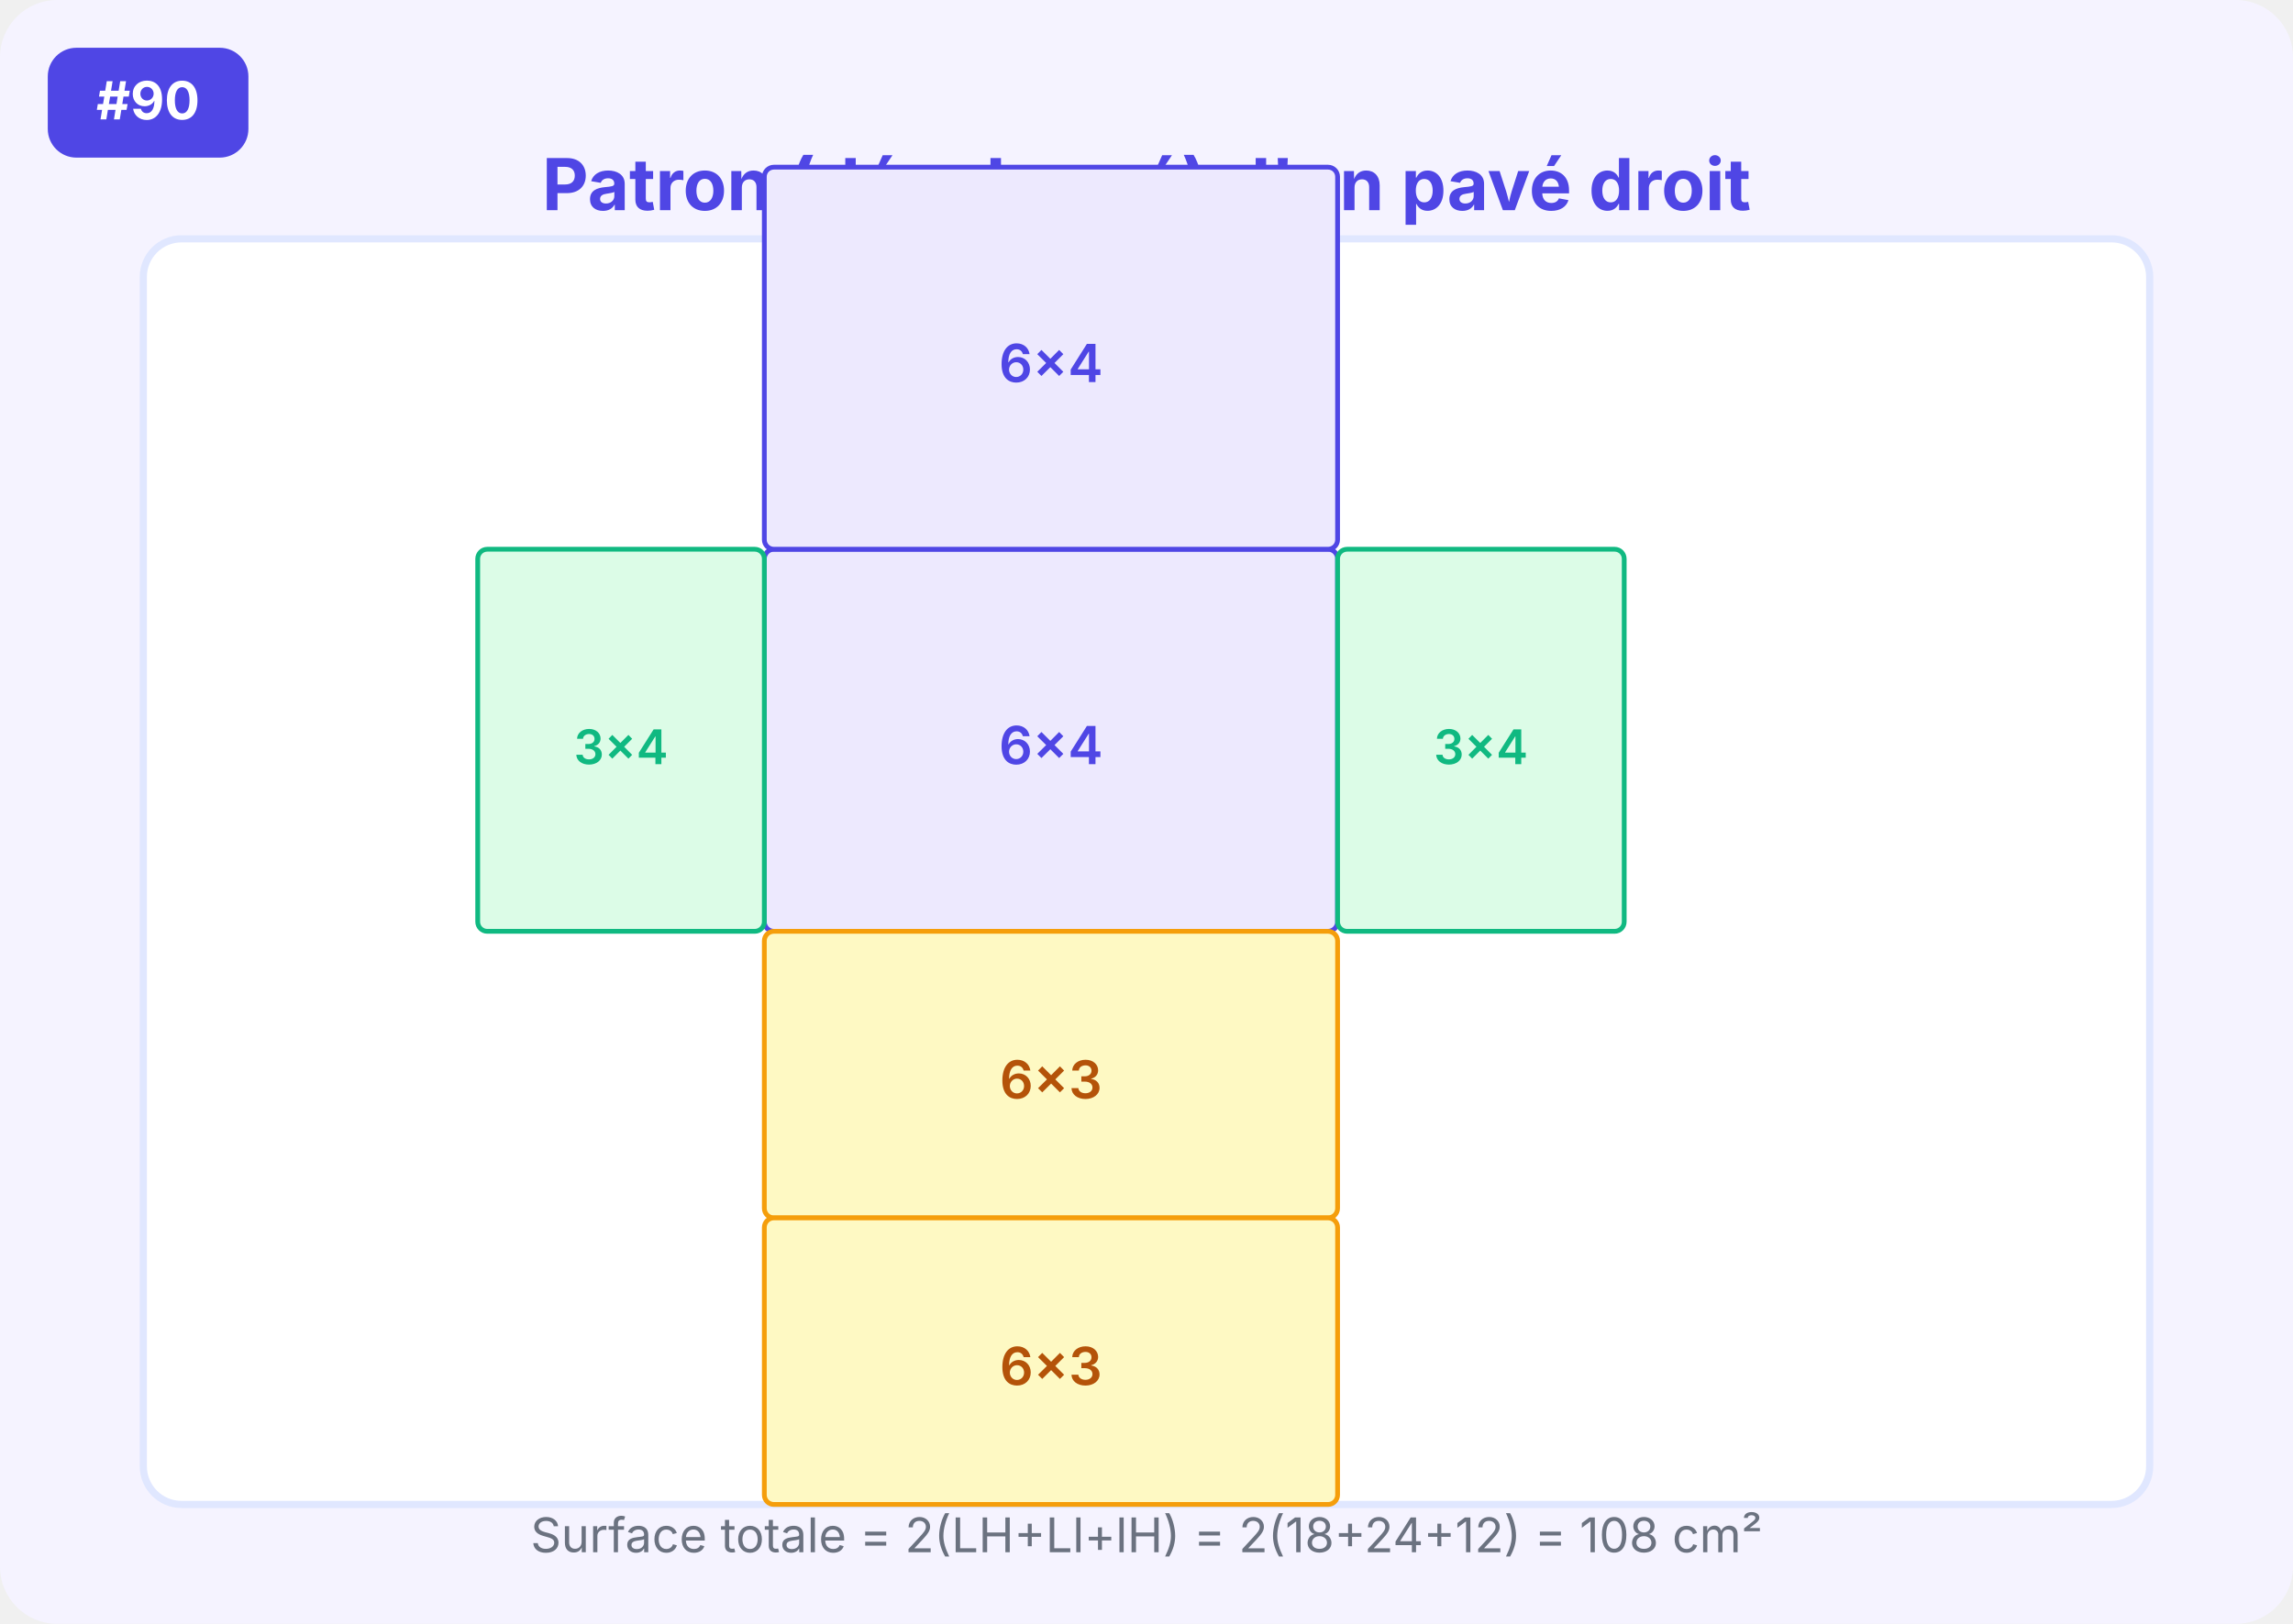
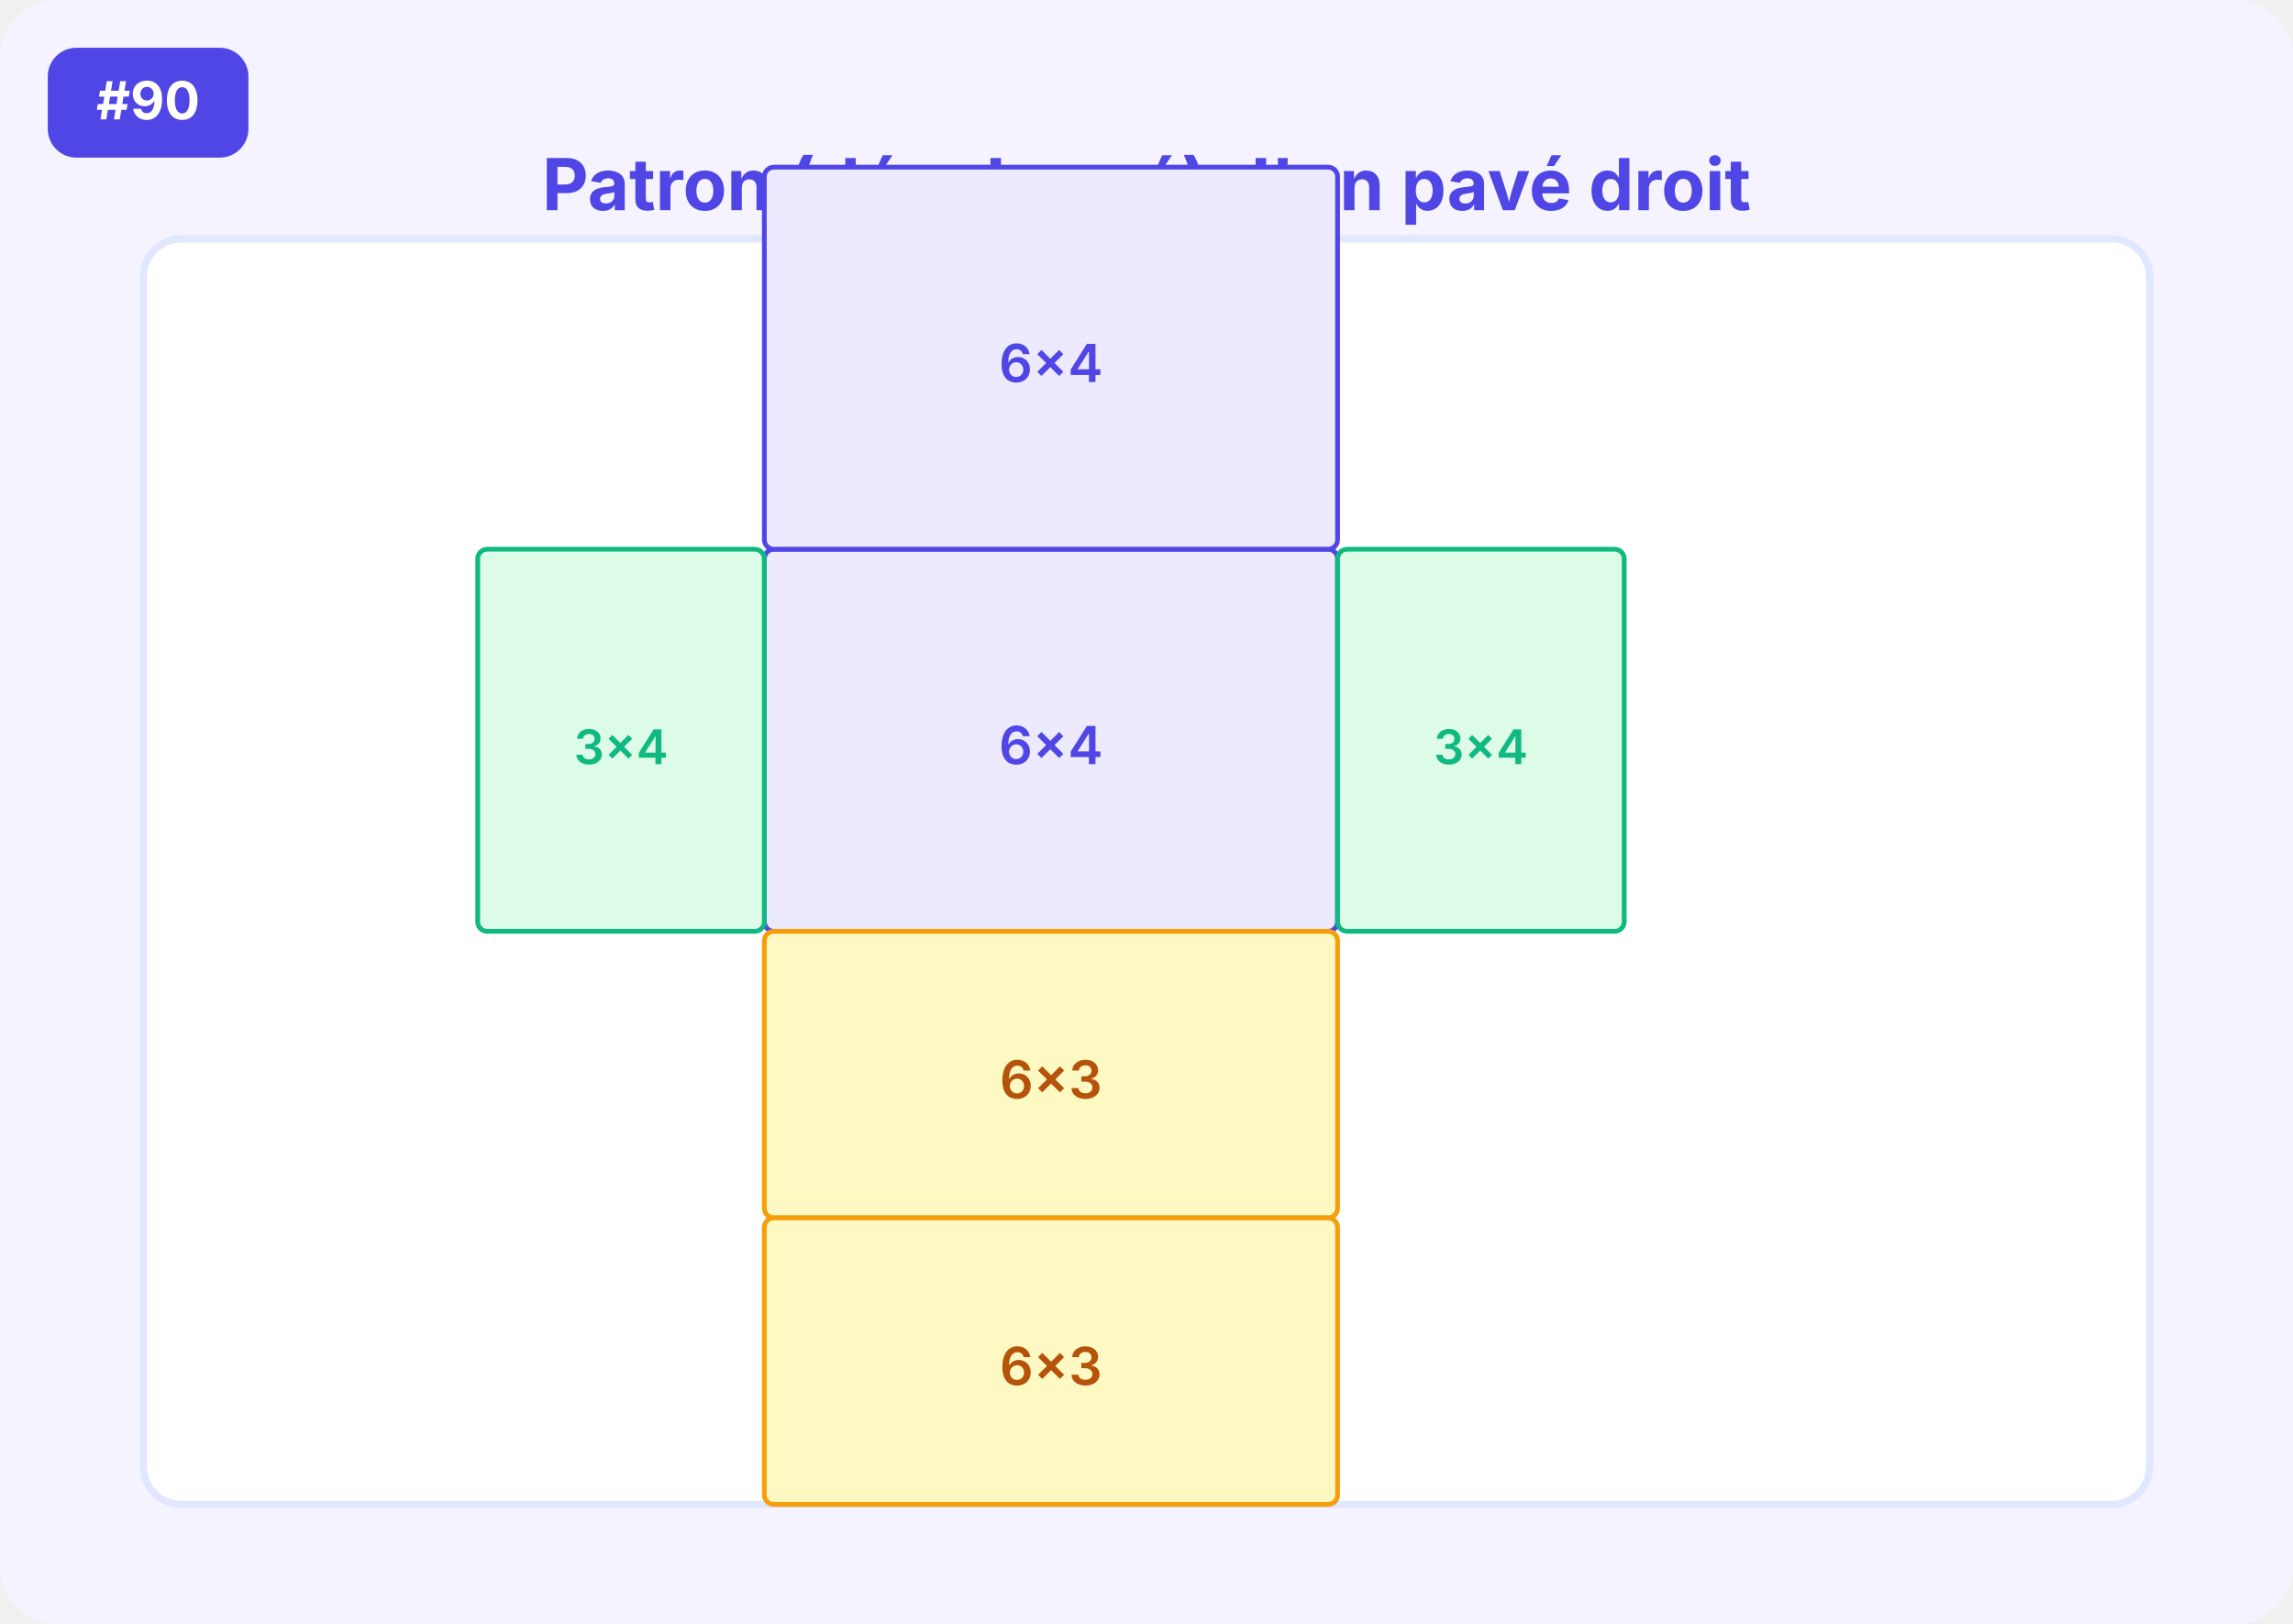
<svg xmlns="http://www.w3.org/2000/svg" width="480" height="340" font-family="Inter,Arial,sans-serif">
  <rect width="480" height="340" fill="#f5f3ff" rx="12" />
  <rect x="10" y="10" width="42" height="23" rx="6" fill="#4f46e5" />
  <text x="31" y="25" fill="white" font-size="11" font-weight="700" text-anchor="middle">#90</text>
  <rect x="30" y="50" width="420" height="265" rx="8" fill="white" stroke="#e0e7ff" stroke-width="1.5" />
  <text x="240" y="44" fill="#4f46e5" font-size="15" font-weight="700" text-anchor="middle">Patron (développé) d'un pavé droit</text>
  <rect x="160" y="115" width="120" height="80" rx="2" fill="#ede9fe" stroke="#4f46e5" />
  <text x="220" y="160" fill="#4f46e5" font-size="11" font-weight="600" text-anchor="middle">6×4</text>
  <rect x="160" y="35" width="120" height="80" rx="2" fill="#ede9fe" stroke="#4f46e5" />
  <text x="220" y="80" fill="#4f46e5" font-size="11" font-weight="600" text-anchor="middle">6×4</text>
  <rect x="100" y="115" width="60" height="80" rx="2" fill="#dcfce7" stroke="#10b981" />
  <text x="130" y="160" fill="#10b981" font-size="10" font-weight="600" text-anchor="middle">3×4</text>
  <rect x="280" y="115" width="60" height="80" rx="2" fill="#dcfce7" stroke="#10b981" />
  <text x="310" y="160" fill="#10b981" font-size="10" font-weight="600" text-anchor="middle">3×4</text>
  <rect x="160" y="195" width="120" height="60" rx="2" fill="#fef9c3" stroke="#f59e0b" />
  <text x="220" y="230" fill="#b45309" font-size="11" font-weight="600" text-anchor="middle">6×3</text>
  <rect x="160" y="255" width="120" height="60" rx="2" fill="#fef9c3" stroke="#f59e0b" />
  <text x="220" y="290" fill="#b45309" font-size="11" font-weight="600" text-anchor="middle">6×3</text>
-   <text x="240" y="325" fill="#6b7280" font-size="10" font-weight="400" text-anchor="middle">Surface totale = 2(LH+Ll+lH) = 2(18+24+12) = 108 cm²</text>
</svg>
